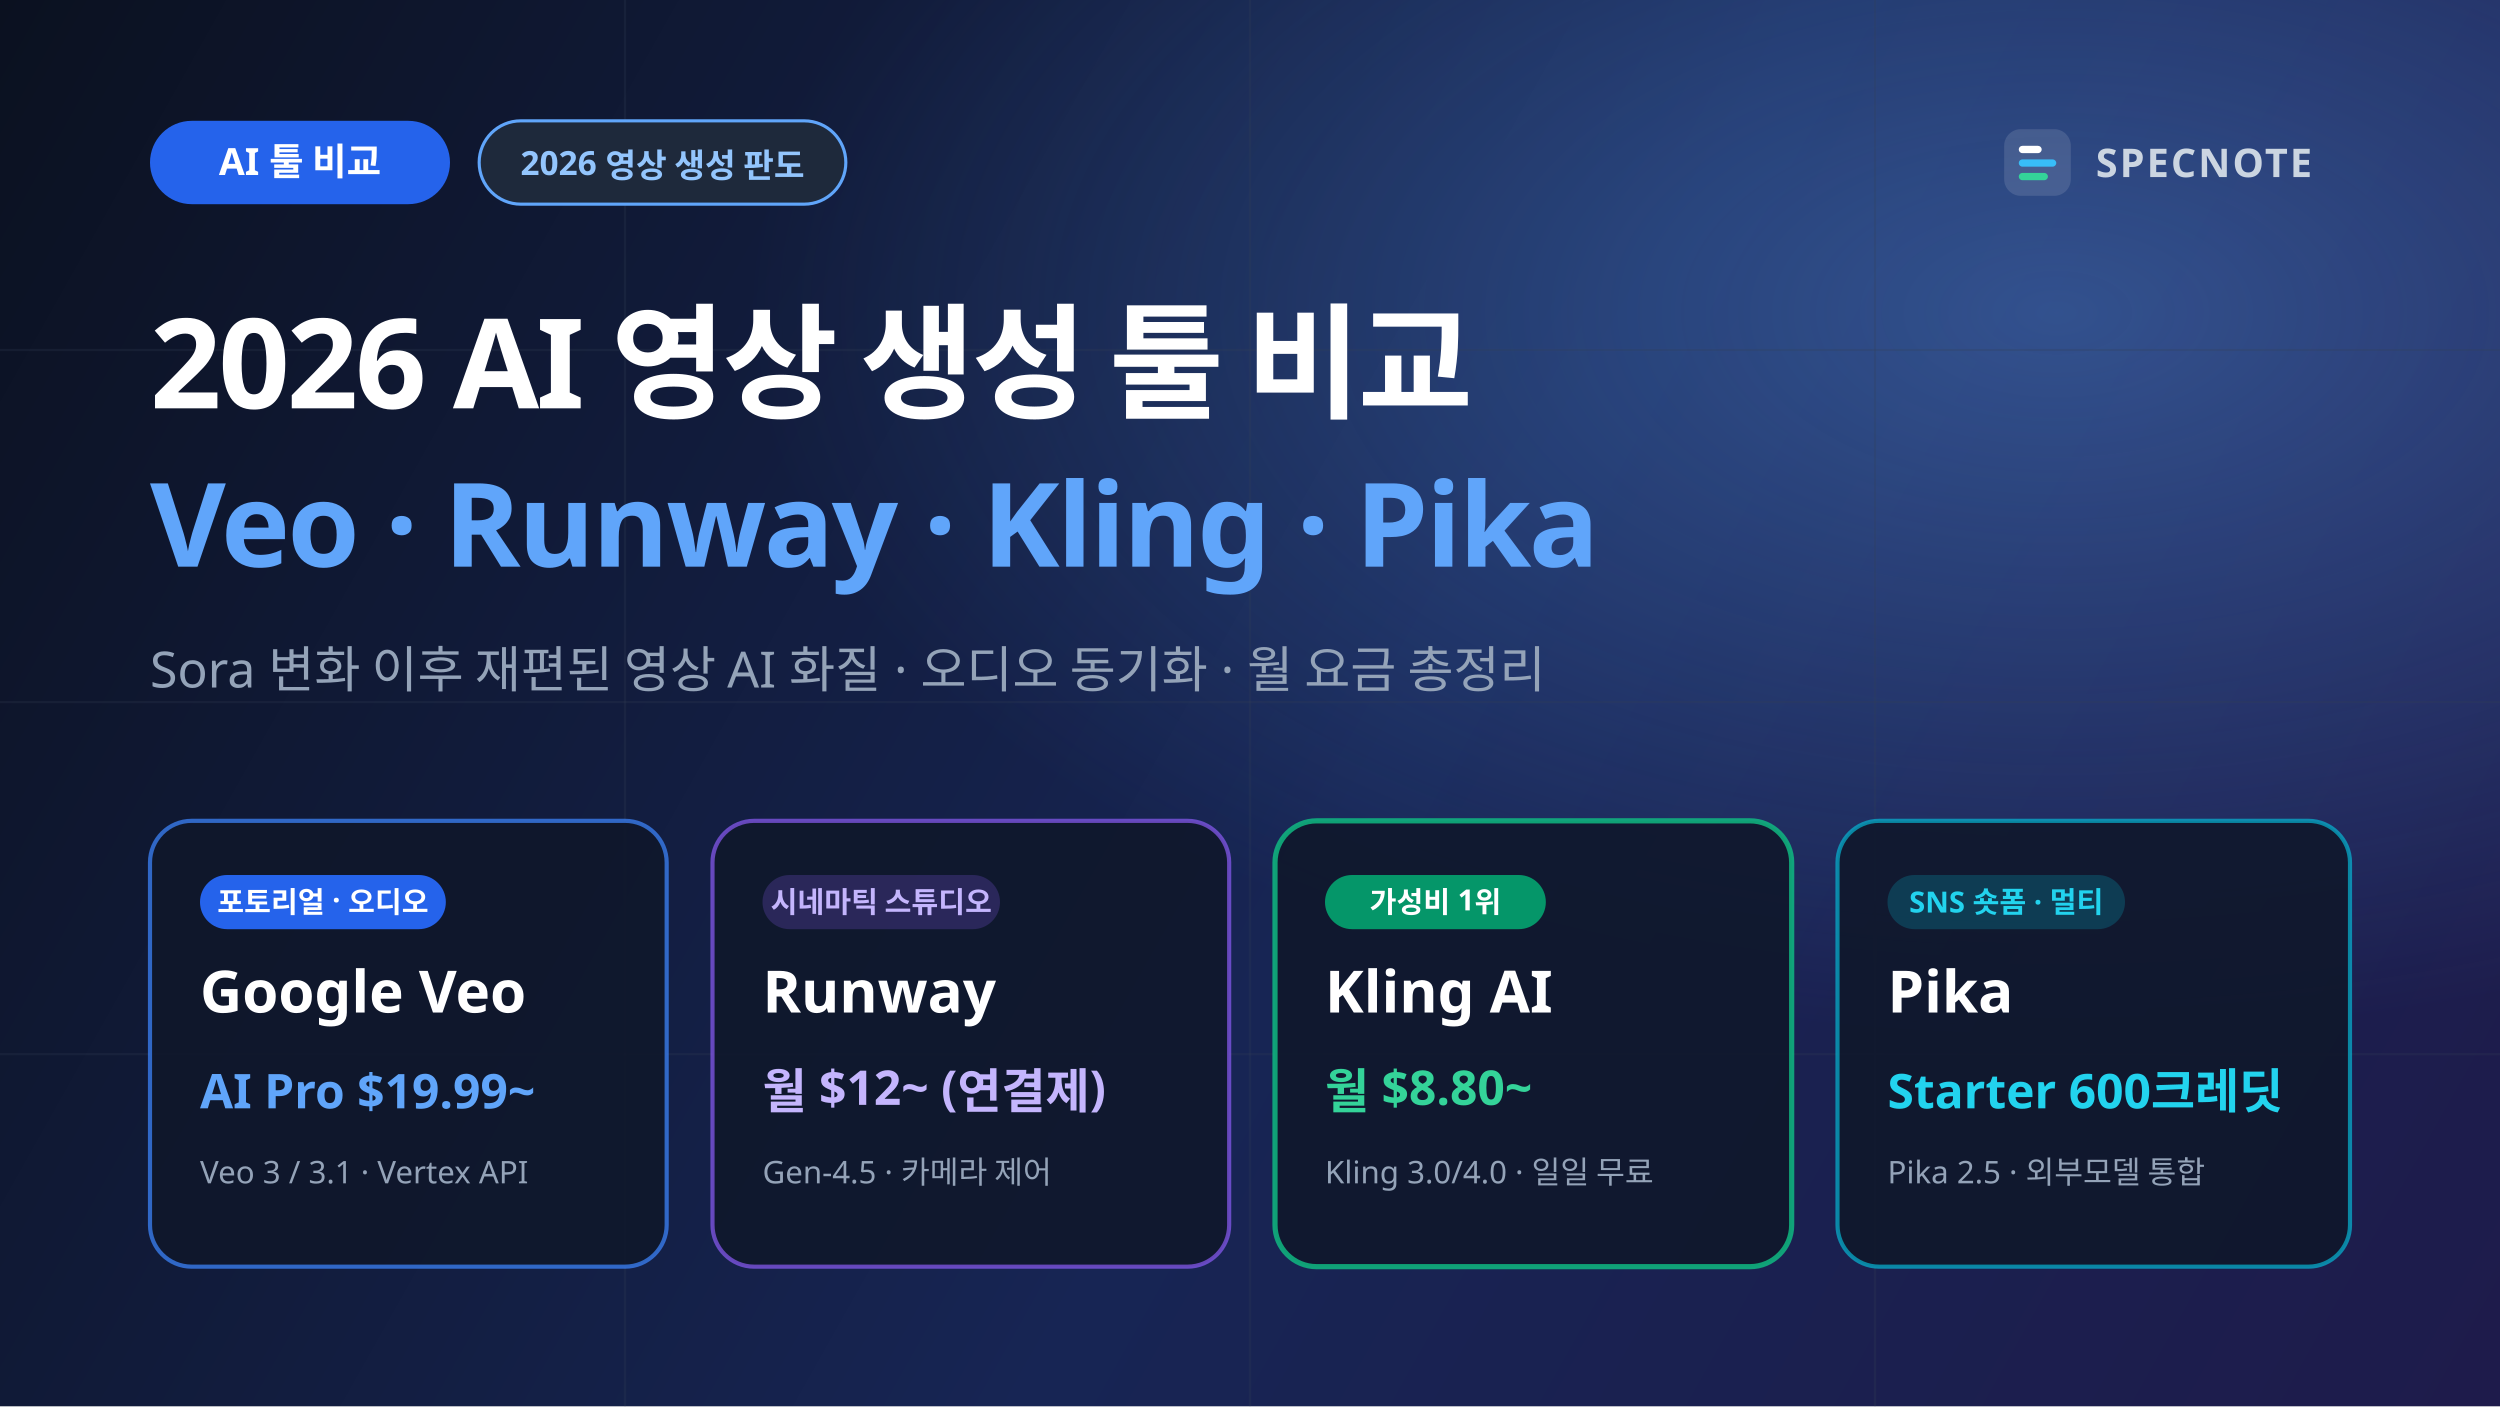
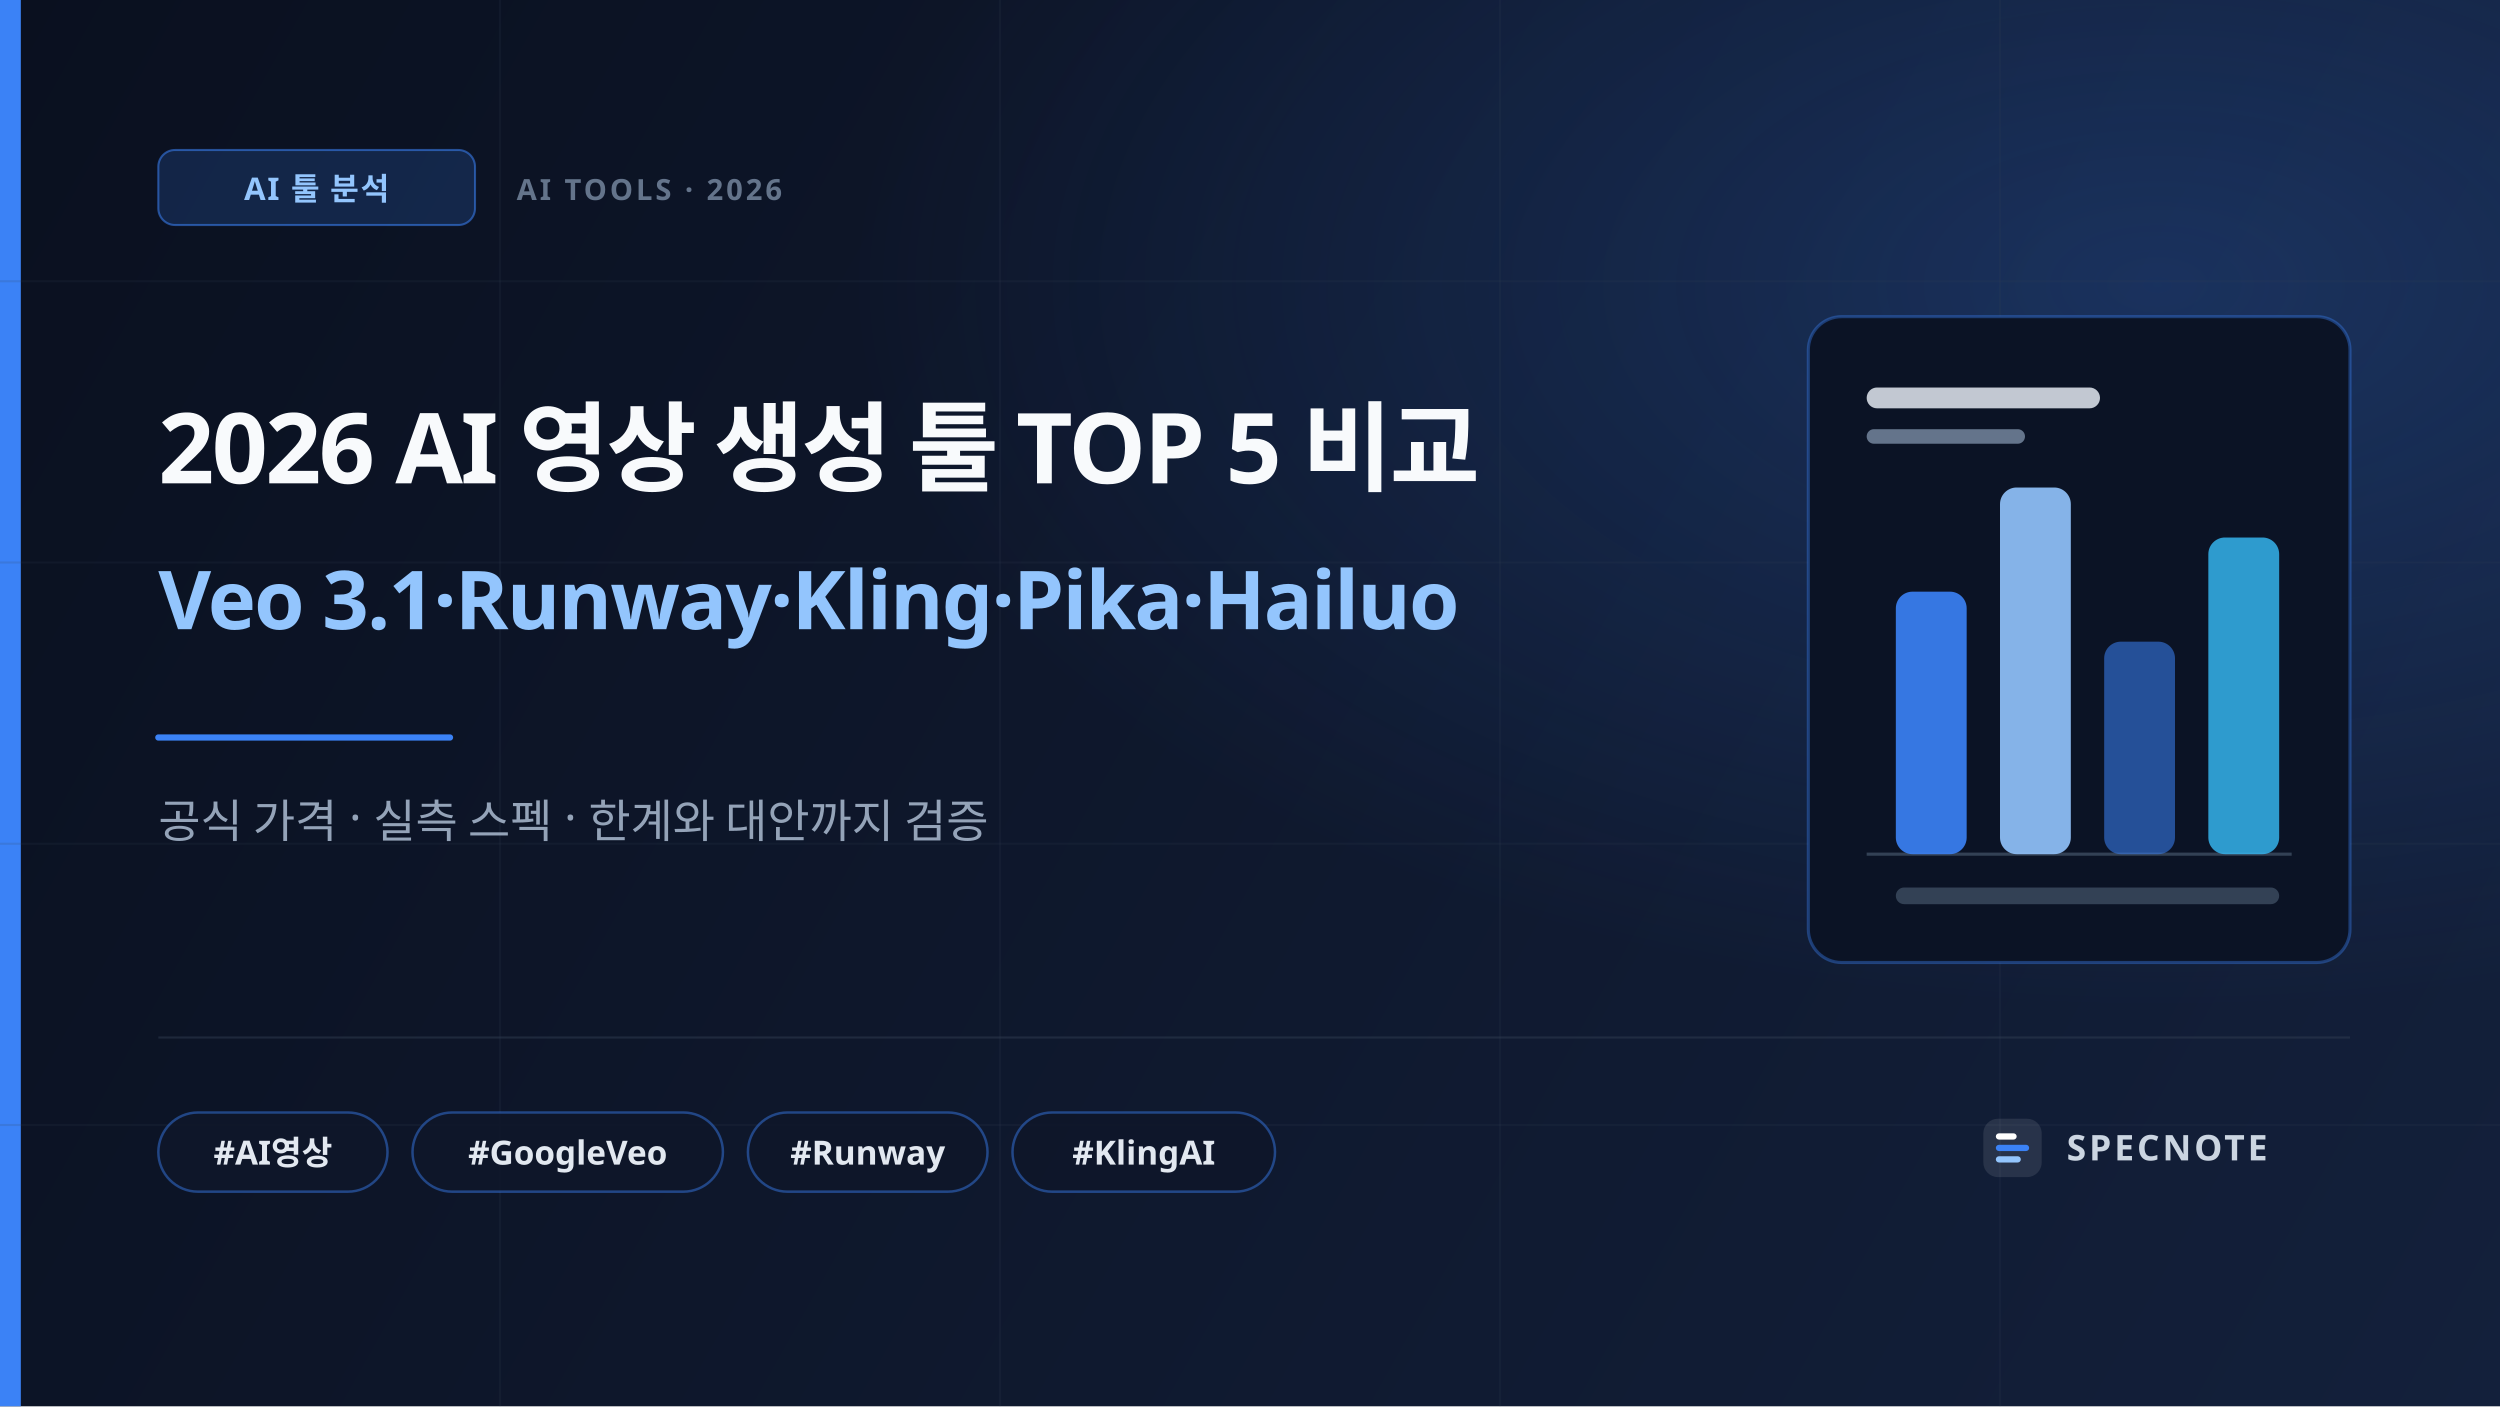
<svg xmlns="http://www.w3.org/2000/svg" viewBox="0 0 1200 675" fill="none">
  <defs>
    <linearGradient id="bg" x1="0" y1="0" x2="1200" y2="675" gradientUnits="userSpaceOnUse">
-       <stop offset="0%" stop-color="#0B1120" />
-       <stop offset="55%" stop-color="#172554" />
-       <stop offset="100%" stop-color="#1E1B4B" />
+       <stop offset="0%" stop-color="#0A101F" />
+       <stop offset="100%" stop-color="#13203B" />
    </linearGradient>
-     <radialGradient id="glow" cx="0.82" cy="0.22" r="0.52">
-       <stop offset="0%" stop-color="#60A5FA" stop-opacity="0.36" />
-       <stop offset="100%" stop-color="#60A5FA" stop-opacity="0" />
+     <radialGradient id="glow" cx="0.86" cy="0.2" r="0.52">
+       <stop offset="0%" stop-color="#3B82F6" stop-opacity="0.22" />
+       <stop offset="100%" stop-color="#3B82F6" stop-opacity="0" />
    </radialGradient>
  </defs>
  <rect width="1200" height="675" fill="url(#bg)" />
  <rect width="1200" height="675" fill="url(#glow)" />
-   <g stroke="#334155" stroke-opacity="0.24">
-     <path d="M0 168H1200M0 337H1200M0 506H1200" />
-     <path d="M300 0V675M600 0V675M900 0V675" />
+   <rect x="0" y="0" width="10" height="675" fill="#3B82F6" />
+   <g stroke="#334155" stroke-opacity="0.16">
+     <path d="M0 135H1200M0 270H1200M0 405H1200M0 540H1200" />
+     <path d="M240 0V675M480 0V675M720 0V675M960 0V675" />
  </g>
-   <rect x="72" y="58" width="144" height="40" rx="20" fill="#2563EB" />
-   <text x="144" y="84" text-anchor="middle" fill="#FFFFFF" font-family="'Pretendard', 'Apple SD Gothic Neo', 'Malgun Gothic', 'Noto Sans KR', sans-serif" font-size="18" font-weight="800">AI 툴 비교</text>
-   <rect x="230" y="58" width="176" height="40" rx="20" fill="#1E293B" stroke="#60A5FA" stroke-width="1.5" />
-   <text x="318" y="84" text-anchor="middle" fill="#93C5FD" font-family="'Pretendard', 'Malgun Gothic', sans-serif" font-size="16" font-weight="700">2026 영상 생성 판도</text>
-   <g transform="translate(962, 62)">
-     <rect width="32" height="32" rx="8" fill="#FFFFFF" fill-opacity="0.12" />
-     <rect x="7" y="8" width="11" height="3.5" rx="1.75" fill="#FFFFFF" />
-     <rect x="7" y="14.5" width="18" height="3.5" rx="1.75" fill="#38BDF8" />
-     <rect x="7" y="21" width="14" height="3.5" rx="1.75" fill="#34D399" />
-     <text x="44" y="23" fill="#CBD5E1" font-family="'Pretendard', 'Malgun Gothic', sans-serif" font-size="19" font-weight="800" letter-spacing="1">SPECNOTE</text>
+   <rect x="76" y="72" width="152" height="36" rx="8" fill="#3B82F6" fill-opacity="0.18" stroke="#3B82F6" stroke-opacity="0.55" />
+   <text x="152" y="96" text-anchor="middle" fill="#93C5FD" font-family="'Pretendard', 'Malgun Gothic', sans-serif" font-size="15" font-weight="800" letter-spacing="0.8">AI 툴 분석</text>
+   <text x="248" y="96" fill="#64748B" font-family="'Pretendard', 'Malgun Gothic', sans-serif" font-size="14" font-weight="700" letter-spacing="1.4">AI TOOLS · 2026</text>
+   <text x="76" y="232" fill="#F8FAFC" font-family="'Pretendard', 'Apple SD Gothic Neo', 'Malgun Gothic', 'Noto Sans KR', sans-serif" font-size="47" font-weight="900" letter-spacing="-1.2">2026 AI 영상 생성 툴 TOP 5 비교</text>
+   <text x="76" y="302" fill="#93C5FD" font-family="'Pretendard', 'Apple SD Gothic Neo', 'Malgun Gothic', 'Noto Sans KR', sans-serif" font-size="39" font-weight="800" letter-spacing="-0.8">Veo 3.1·Runway·Kling·Pika·Hailuo</text>
+   <line x1="76" y1="354" x2="216" y2="354" stroke="#3B82F6" stroke-width="3" stroke-linecap="round" />
+   <text x="76" y="402" fill="#94A3B8" font-family="'Pretendard', 'Apple SD Gothic Neo', 'Malgun Gothic', sans-serif" font-size="22" font-weight="500">공식 가격 · 실측 스펙 · 한계와 대안까지 검증</text>
+   <g transform="translate(868, 152)">
+     <rect width="260" height="310" rx="16" fill="#0B1325" stroke="#3B82F6" stroke-opacity="0.38" stroke-width="1.5" />
+     <line x1="28" y1="258" x2="232" y2="258" stroke="#334155" stroke-width="1.5" />
+     <rect x="42" y="132" width="34" height="126" rx="8" fill="#3B82F6" fill-opacity="0.9" />
+     <rect x="92" y="82" width="34" height="176" rx="8" fill="#93C5FD" fill-opacity="0.9" />
+     <rect x="142" y="156" width="34" height="102" rx="8" fill="#3B82F6" fill-opacity="0.55" />
+     <rect x="192" y="106" width="34" height="152" rx="8" fill="#38BDF8" fill-opacity="0.8" />
+     <rect x="28" y="34" width="112" height="10" rx="5" fill="#E2E8F0" fill-opacity="0.85" />
+     <rect x="28" y="54" width="76" height="7" rx="3.5" fill="#64748B" />
+     <rect x="42" y="274" width="184" height="8" rx="4" fill="#334155" />
  </g>
-   <text x="72" y="196" fill="#FFFFFF" font-family="'Pretendard', 'Apple SD Gothic Neo', 'Malgun Gothic', 'Noto Sans KR', sans-serif" font-size="60" font-weight="900" letter-spacing="-1.5">2026 AI 영상 생성 툴 비교</text>
-   <text x="72" y="272" fill="#60A5FA" font-family="'Pretendard', 'Apple SD Gothic Neo', 'Malgun Gothic', 'Noto Sans KR', sans-serif" font-size="56" font-weight="900" letter-spacing="-1.2">Veo · Runway · Kling · Pika</text>
-   <text x="72" y="330" fill="#94A3B8" font-family="'Pretendard', 'Malgun Gothic', sans-serif" font-size="24" font-weight="500">Sora 변화 이후 재편된 영상 AI 화질 · 오디오 동기화 · 월 요금 총정리</text>
-   <rect x="72" y="394" width="248" height="214" rx="20" fill="#0F172A" fill-opacity="0.88" stroke="#3B82F6" stroke-opacity="0.75" stroke-width="2" />
-   <rect x="96" y="420" width="118" height="26" rx="13" fill="#2563EB" />
-   <text x="155" y="438" text-anchor="middle" fill="#FFFFFF" font-family="'Pretendard', 'Malgun Gothic', sans-serif" font-size="14" font-weight="800">포토리얼 · 오디오</text>
-   <text x="96" y="486" fill="#FFFFFF" font-family="'Pretendard', 'Malgun Gothic', sans-serif" font-size="28" font-weight="900">Google Veo</text>
-   <text x="96" y="532" fill="#60A5FA" font-family="'Pretendard', 'Malgun Gothic', sans-serif" font-size="23" font-weight="800">AI Pro $19.99~</text>
-   <text x="96" y="568" fill="#94A3B8" font-family="'Pretendard', 'Malgun Gothic', sans-serif" font-size="15">Veo 3 / 3.1 · Vertex API</text>
-   <rect x="342" y="394" width="248" height="214" rx="20" fill="#0F172A" fill-opacity="0.88" stroke="#8B5CF6" stroke-opacity="0.7" stroke-width="2" />
-   <rect x="366" y="420" width="114" height="26" rx="13" fill="#8B5CF6" fill-opacity="0.22" />
-   <text x="423" y="438" text-anchor="middle" fill="#C4B5FD" font-family="'Pretendard', 'Malgun Gothic', sans-serif" font-size="14" font-weight="800">시네마틱 스튜디오</text>
-   <text x="366" y="486" fill="#FFFFFF" font-family="'Pretendard', 'Malgun Gothic', sans-serif" font-size="28" font-weight="900">Runway</text>
-   <text x="366" y="532" fill="#C4B5FD" font-family="'Pretendard', 'Malgun Gothic', sans-serif" font-size="23" font-weight="800">월 $12~ (연결제)</text>
-   <text x="366" y="568" fill="#94A3B8" font-family="'Pretendard', 'Malgun Gothic', sans-serif" font-size="15">Gen-4.5 · 카메라 제어</text>
-   <rect x="612" y="394" width="248" height="214" rx="20" fill="#0F172A" fill-opacity="0.88" stroke="#10B981" stroke-opacity="0.85" stroke-width="2.5" />
-   <rect x="636" y="420" width="106" height="26" rx="13" fill="#059669" />
-   <text x="689" y="438" text-anchor="middle" fill="#FFFFFF" font-family="'Pretendard', 'Malgun Gothic', sans-serif" font-size="14" font-weight="800">가성비 1위</text>
-   <text x="636" y="486" fill="#FFFFFF" font-family="'Pretendard', 'Malgun Gothic', sans-serif" font-size="28" font-weight="900">Kling AI</text>
-   <text x="636" y="532" fill="#34D399" font-family="'Pretendard', 'Malgun Gothic', sans-serif" font-size="23" font-weight="800">월 $8.80~</text>
-   <text x="636" y="568" fill="#94A3B8" font-family="'Pretendard', 'Malgun Gothic', sans-serif" font-size="15">Kling 3.0/4.0 · 일일 무료</text>
-   <rect x="882" y="394" width="246" height="214" rx="20" fill="#0F172A" fill-opacity="0.88" stroke="#06B6D4" stroke-opacity="0.7" stroke-width="2" />
-   <rect x="906" y="420" width="114" height="26" rx="13" fill="#06B6D4" fill-opacity="0.22" />
-   <text x="963" y="438" text-anchor="middle" fill="#22D3EE" font-family="'Pretendard', 'Malgun Gothic', sans-serif" font-size="14" font-weight="800">SNS 숏폼 · 멀티</text>
-   <text x="906" y="486" fill="#FFFFFF" font-family="'Pretendard', 'Malgun Gothic', sans-serif" font-size="28" font-weight="900">Pika</text>
-   <text x="906" y="532" fill="#22D3EE" font-family="'Pretendard', 'Malgun Gothic', sans-serif" font-size="23" font-weight="800">Starter 600크레딧</text>
-   <text x="906" y="568" fill="#94A3B8" font-family="'Pretendard', 'Malgun Gothic', sans-serif" font-size="15">Pika 2.5 · 외부모델 통합</text>
+   <line x1="76" y1="498" x2="1128" y2="498" stroke="#334155" stroke-opacity="0.45" />
+   <rect x="76" y="534" width="110" height="38" rx="19" fill="#0F172A" fill-opacity="0.9" stroke="#3B82F6" stroke-opacity="0.45" stroke-width="1.2" />
+   <text x="131" y="559" text-anchor="middle" fill="#E2E8F0" font-family="'Pretendard', 'Apple SD Gothic Neo', 'Malgun Gothic', sans-serif" font-size="16" font-weight="700">#AI영상</text>
+   <rect x="198" y="534" width="149" height="38" rx="19" fill="#0F172A" fill-opacity="0.9" stroke="#3B82F6" stroke-opacity="0.45" stroke-width="1.2" />
+   <text x="272.5" y="559" text-anchor="middle" fill="#E2E8F0" font-family="'Pretendard', 'Apple SD Gothic Neo', 'Malgun Gothic', sans-serif" font-size="16" font-weight="700">#GoogleVeo</text>
+   <rect x="359" y="534" width="115" height="38" rx="19" fill="#0F172A" fill-opacity="0.9" stroke="#3B82F6" stroke-opacity="0.45" stroke-width="1.2" />
+   <text x="416.5" y="559" text-anchor="middle" fill="#E2E8F0" font-family="'Pretendard', 'Apple SD Gothic Neo', 'Malgun Gothic', sans-serif" font-size="16" font-weight="700">#Runway</text>
+   <rect x="486" y="534" width="126" height="38" rx="19" fill="#0F172A" fill-opacity="0.9" stroke="#3B82F6" stroke-opacity="0.45" stroke-width="1.2" />
+   <text x="549" y="559" text-anchor="middle" fill="#E2E8F0" font-family="'Pretendard', 'Apple SD Gothic Neo', 'Malgun Gothic', sans-serif" font-size="16" font-weight="700">#KlingAI</text>
+   <g transform="translate(952, 537)">
+     <rect width="28" height="28" rx="7" fill="#FFFFFF" fill-opacity="0.1" />
+     <rect x="6" y="7" width="10" height="3" rx="1.5" fill="#FFFFFF" />
+     <rect x="6" y="12.5" width="16" height="3" rx="1.5" fill="#3B82F6" />
+     <rect x="6" y="18" width="12" height="3" rx="1.5" fill="#93C5FD" />
+     <text x="40" y="20" fill="#CBD5E1" font-family="'Pretendard', 'Malgun Gothic', sans-serif" font-size="17" font-weight="800" letter-spacing="1.4">SPECNOTE</text>
+   </g>
</svg>
